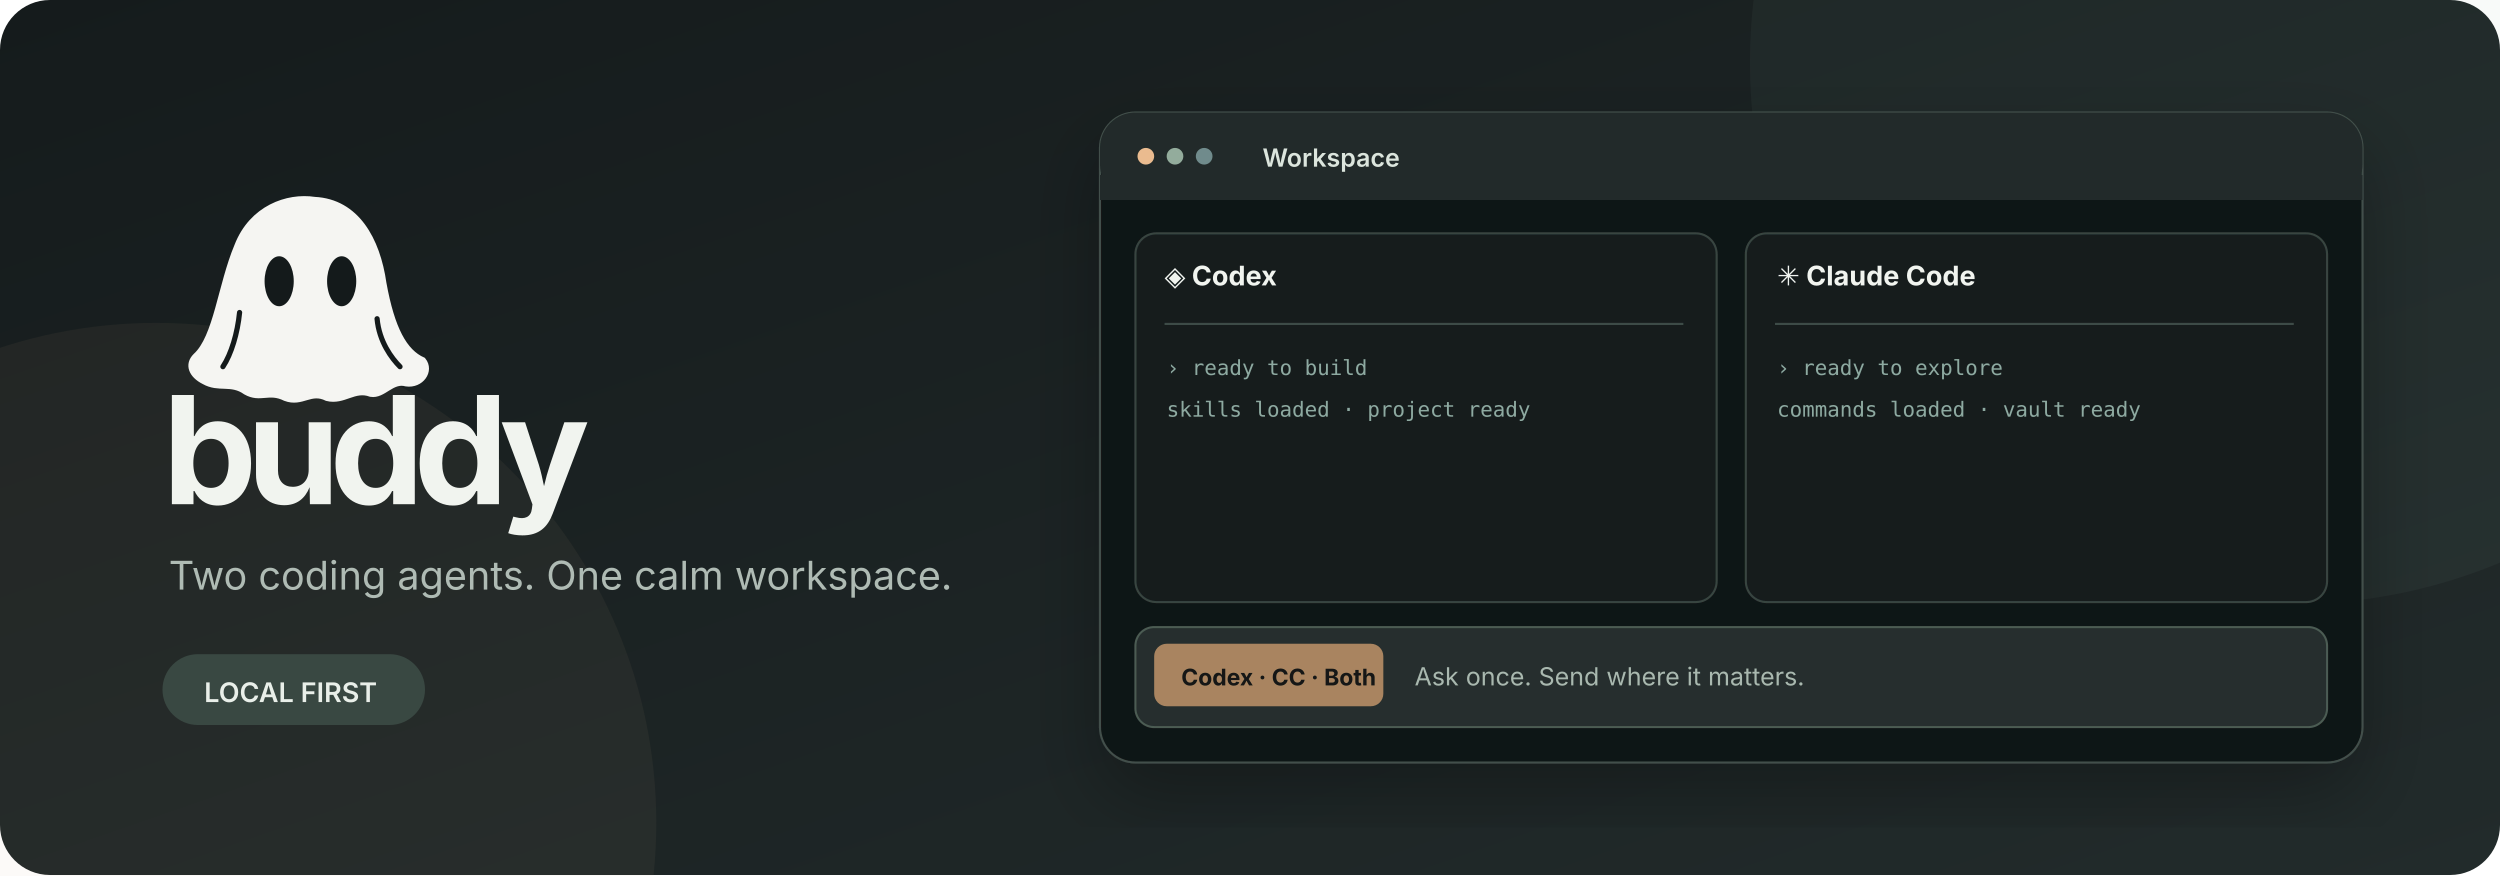
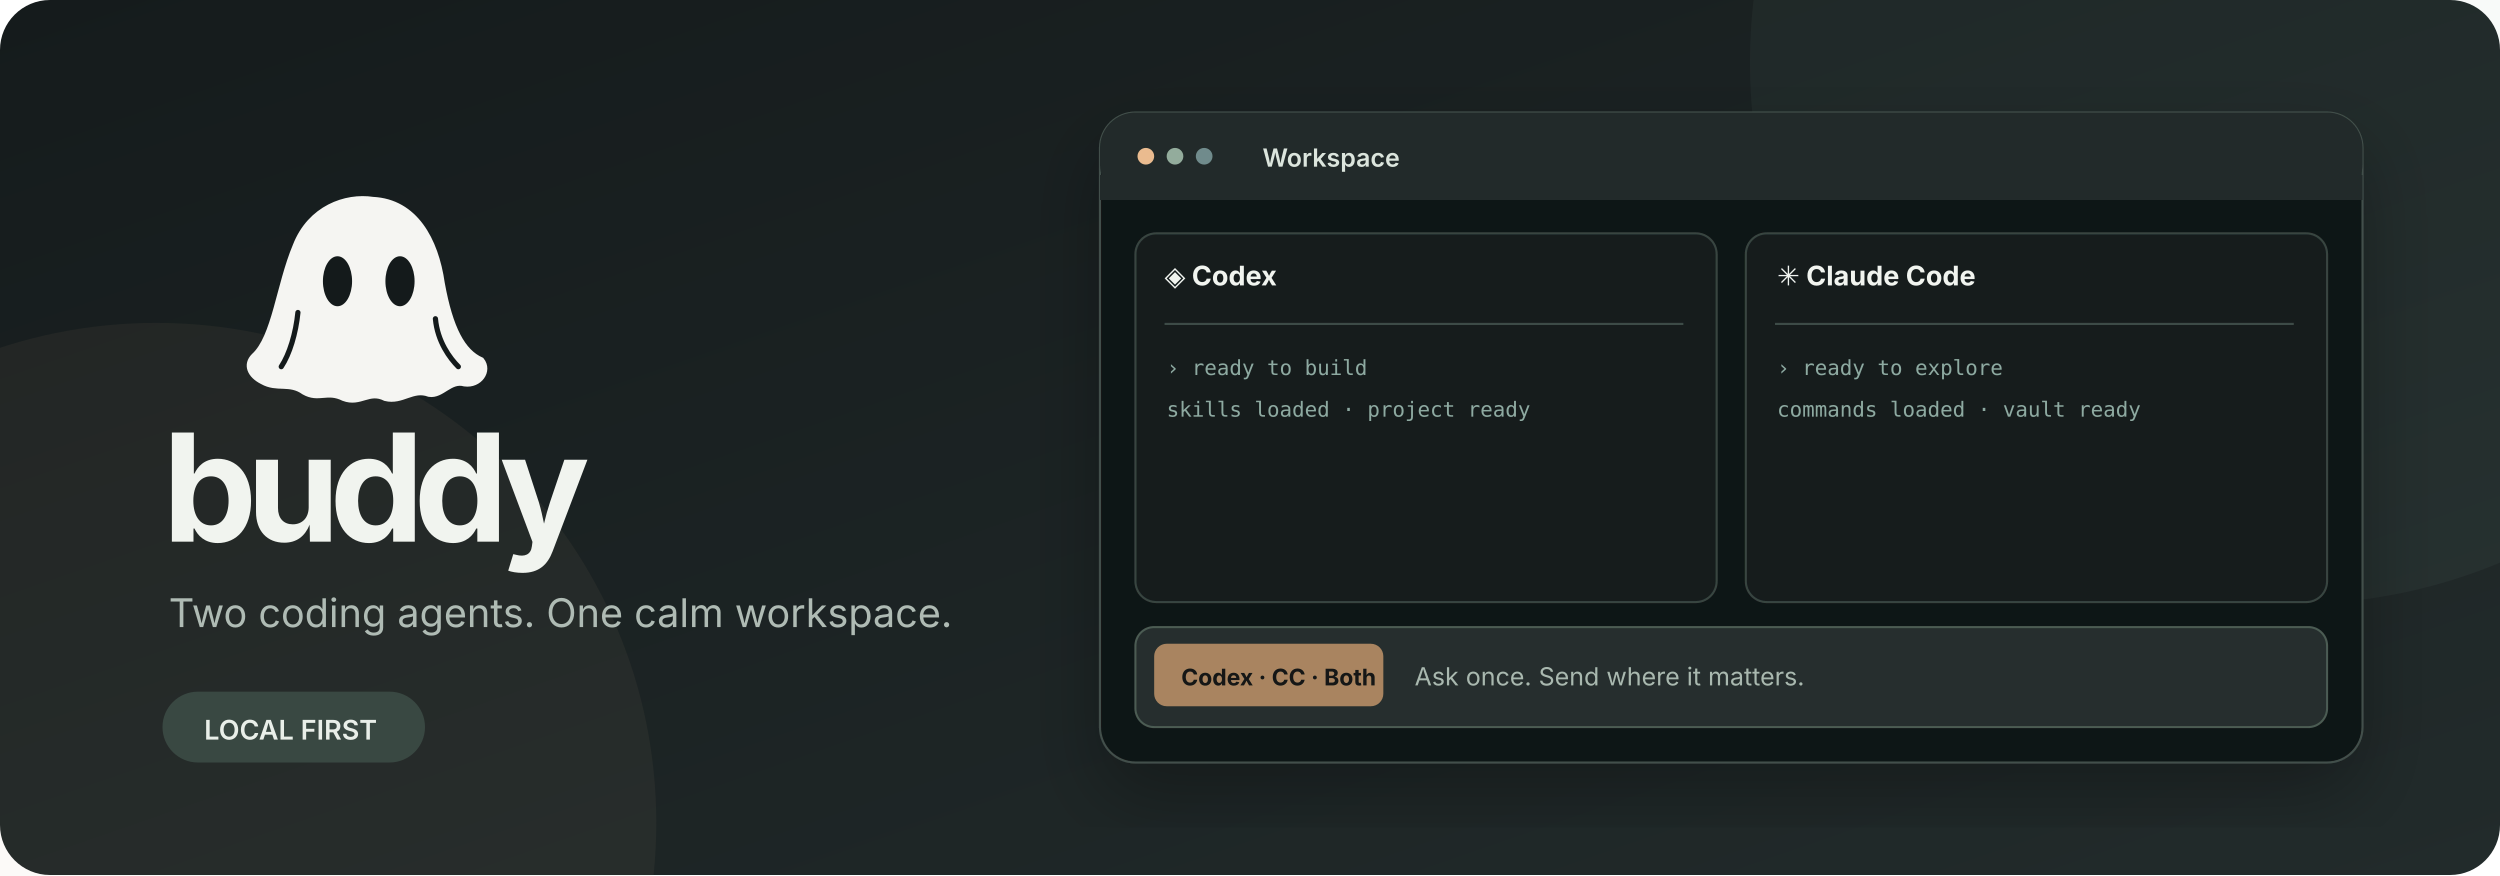
<svg xmlns="http://www.w3.org/2000/svg" width="1200" height="420" viewBox="0 0 1200 420" role="img" aria-label="Buddy product illustration: Codex and Claude Code panes above one prompt composer">
  <defs>
    <linearGradient id="canvas" x2="1" y2="1">
      <stop stop-color="#151b1c" />
      <stop offset="1" stop-color="#222b2b" />
    </linearGradient>
    <filter id="shadow">
      <feDropShadow dx="0" dy="16" stdDeviation="18" flood-color="#000" flood-opacity=".28" />
    </filter>
  </defs>
  <rect width="1200" height="420" rx="24" fill="url(#canvas)" />
  <circle cx="1100" cy="30" r="260" fill="#90a89c" opacity=".06" />
  <circle cx="75" cy="395" r="240" fill="#d4ae83" opacity=".06" />
  <g transform="translate(78 82)">
-     <path d="M16 89 C26 80 28 55 36 36 C43 18 60 12 73 14 C93 15 103 33 106 54 C110 76 116 87 125 91 C129 96 124 103 117 102 C110 100 106 108 100 107 C92 104 87 111 79 109 C71 105 67 112 59 109 C51 105 47 110 40 106 C33 101 27 105 20 101 C14 98 12 93 16 89 Z" fill="#f5f5f2" stroke="#f5f5f2" stroke-width="3" />
-     <ellipse cx="56" cy="53" rx="7" ry="12" fill="#141a1b" />
-     <ellipse cx="86" cy="53" rx="7" ry="12" fill="#141a1b" />
-     <path d="M37 68 C36 78 33 88 29 94 M103 71 C104 82 110 90 114 94" fill="none" stroke="#141a1b" stroke-width="2.5" stroke-linecap="round" />
-     <text x="0" y="160" fill="#f1f4ef" font-family="-apple-system,BlinkMacSystemFont,Segoe UI,sans-serif" font-size="72" font-weight="700" letter-spacing="-5">buddy</text>
-     <text x="3" y="201" fill="#afbbb4" font-family="-apple-system,BlinkMacSystemFont,Segoe UI,sans-serif" font-size="19">Two coding agents. One calm workspace.</text>
-     <rect x="0" y="232" width="126" height="34" rx="17" fill="#394842" />
-     <text x="20" y="255" fill="#e9efe9" font-family="-apple-system,BlinkMacSystemFont,Segoe UI,sans-serif" font-size="13" font-weight="600">LOCAL FIRST</text>
+     <g transform="translate(28 0)">
+       <path d="M16 89 C26 80 28 55 36 36 C43 18 60 12 73 14 C93 15 103 33 106 54 C110 76 116 87 125 91 C129 96 124 103 117 102 C110 100 106 108 100 107 C92 104 87 111 79 109 C71 105 67 112 59 109 C51 105 47 110 40 106 C33 101 27 105 20 101 C14 98 12 93 16 89 Z" fill="#f5f5f2" stroke="#f5f5f2" stroke-width="3" />
+       <ellipse cx="56" cy="53" rx="7" ry="12" fill="#141a1b" />
+       <ellipse cx="86" cy="53" rx="7" ry="12" fill="#141a1b" />
+       <path d="M37 68 C36 78 33 88 29 94 M103 71 C104 82 110 90 114 94" fill="none" stroke="#141a1b" stroke-width="2.5" stroke-linecap="round" />
+     </g>
+     <text x="0" y="178" fill="#f1f4ef" font-family="-apple-system,BlinkMacSystemFont,Segoe UI,sans-serif" font-size="72" font-weight="700" letter-spacing="-5">buddy</text>
+     <text x="3" y="219" fill="#afbbb4" font-family="-apple-system,BlinkMacSystemFont,Segoe UI,sans-serif" font-size="19">Two coding agents. One calm workspace.</text>
+     <rect x="0" y="250" width="126" height="34" rx="17" fill="#394842" />
+     <text x="20" y="273" fill="#e9efe9" font-family="-apple-system,BlinkMacSystemFont,Segoe UI,sans-serif" font-size="13" font-weight="600">LOCAL FIRST</text>
  </g>
  <g filter="url(#shadow)" transform="translate(528 54)">
    <rect width="606" height="312" rx="17" fill="#101516" stroke="#43504b" />
    <rect width="606" height="42" rx="17" fill="#222b2a" />
    <rect y="30" width="606" height="12" fill="#222b2a" />
    <circle cx="22" cy="21" r="4" fill="#eabb8f" />
    <circle cx="36" cy="21" r="4" fill="#93ac9c" />
    <circle cx="50" cy="21" r="4" fill="#708b8c" />
    <text x="78" y="26" fill="#dce5dd" font-family="-apple-system,BlinkMacSystemFont,Segoe UI,sans-serif" font-size="12" font-weight="600">Workspace</text>
    <rect x="17" y="58" width="279" height="177" rx="10" fill="#171e1f" stroke="#384541" />
    <rect x="310" y="58" width="279" height="177" rx="10" fill="#171e1f" stroke="#384541" />
    <text x="31" y="83" fill="#f1f4ef" font-family="-apple-system,BlinkMacSystemFont,Segoe UI,sans-serif" font-size="13" font-weight="700">◈  Codex</text>
    <text x="325" y="83" fill="#f1f4ef" font-family="-apple-system,BlinkMacSystemFont,Segoe UI,sans-serif" font-size="13" font-weight="700">✳  Claude Code</text>
    <rect x="31" y="101" width="249" height="1" fill="#3e4b46" />
    <rect x="324" y="101" width="249" height="1" fill="#3e4b46" />
    <g fill="#8eaaa1" font-family="Menlo,monospace" font-size="10">
      <text x="32" y="126">› ready to build</text>
      <text x="32" y="146">  skills loaded · project ready</text>
      <text x="325" y="126">› ready to explore</text>
      <text x="325" y="146">  commands loaded · vault ready</text>
    </g>
    <rect x="17" y="247" width="572" height="48" rx="9" fill="#252e2d" stroke="#4b5b53" />
    <rect x="26" y="255" width="110" height="30" rx="6" fill="#a98460" />
    <text x="39" y="275" fill="#121817" font-family="-apple-system,BlinkMacSystemFont,Segoe UI,sans-serif" font-size="11" font-weight="700">Codex · CC · Both</text>
    <text x="151" y="275" fill="#a9b8af" font-family="-apple-system,BlinkMacSystemFont,Segoe UI,sans-serif" font-size="12">Ask once. Send where it matters.</text>
  </g>
</svg>
